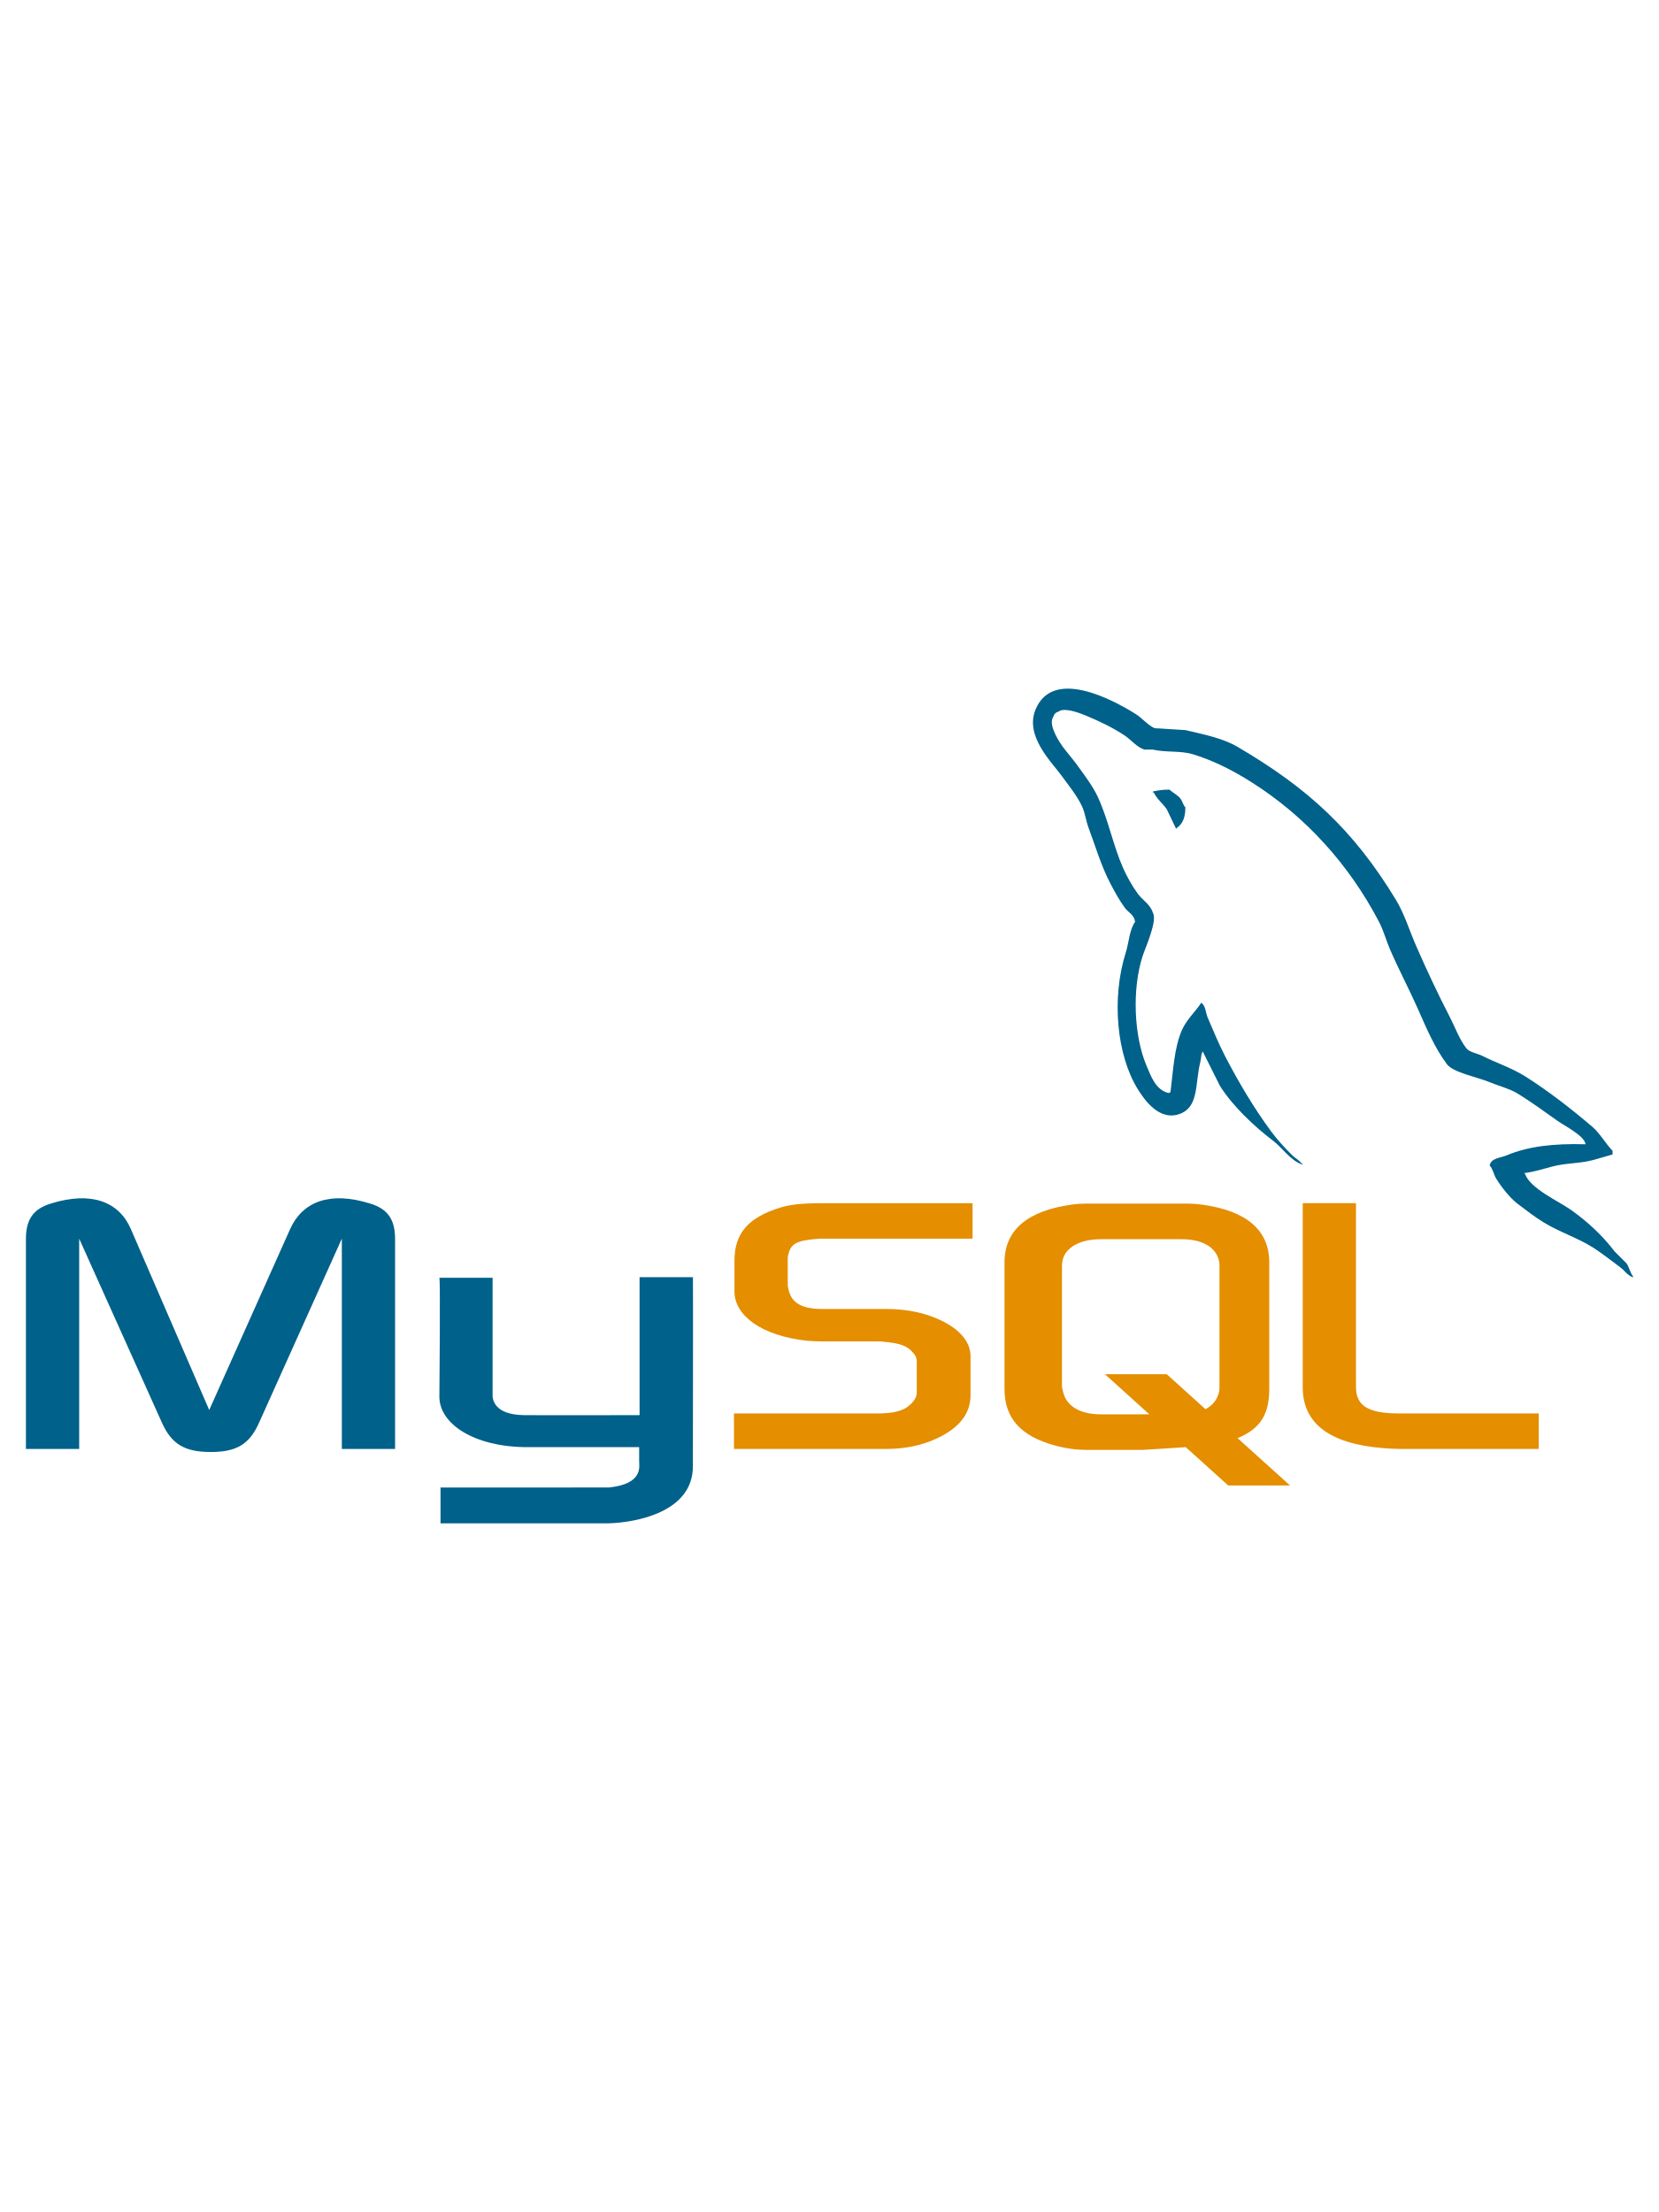
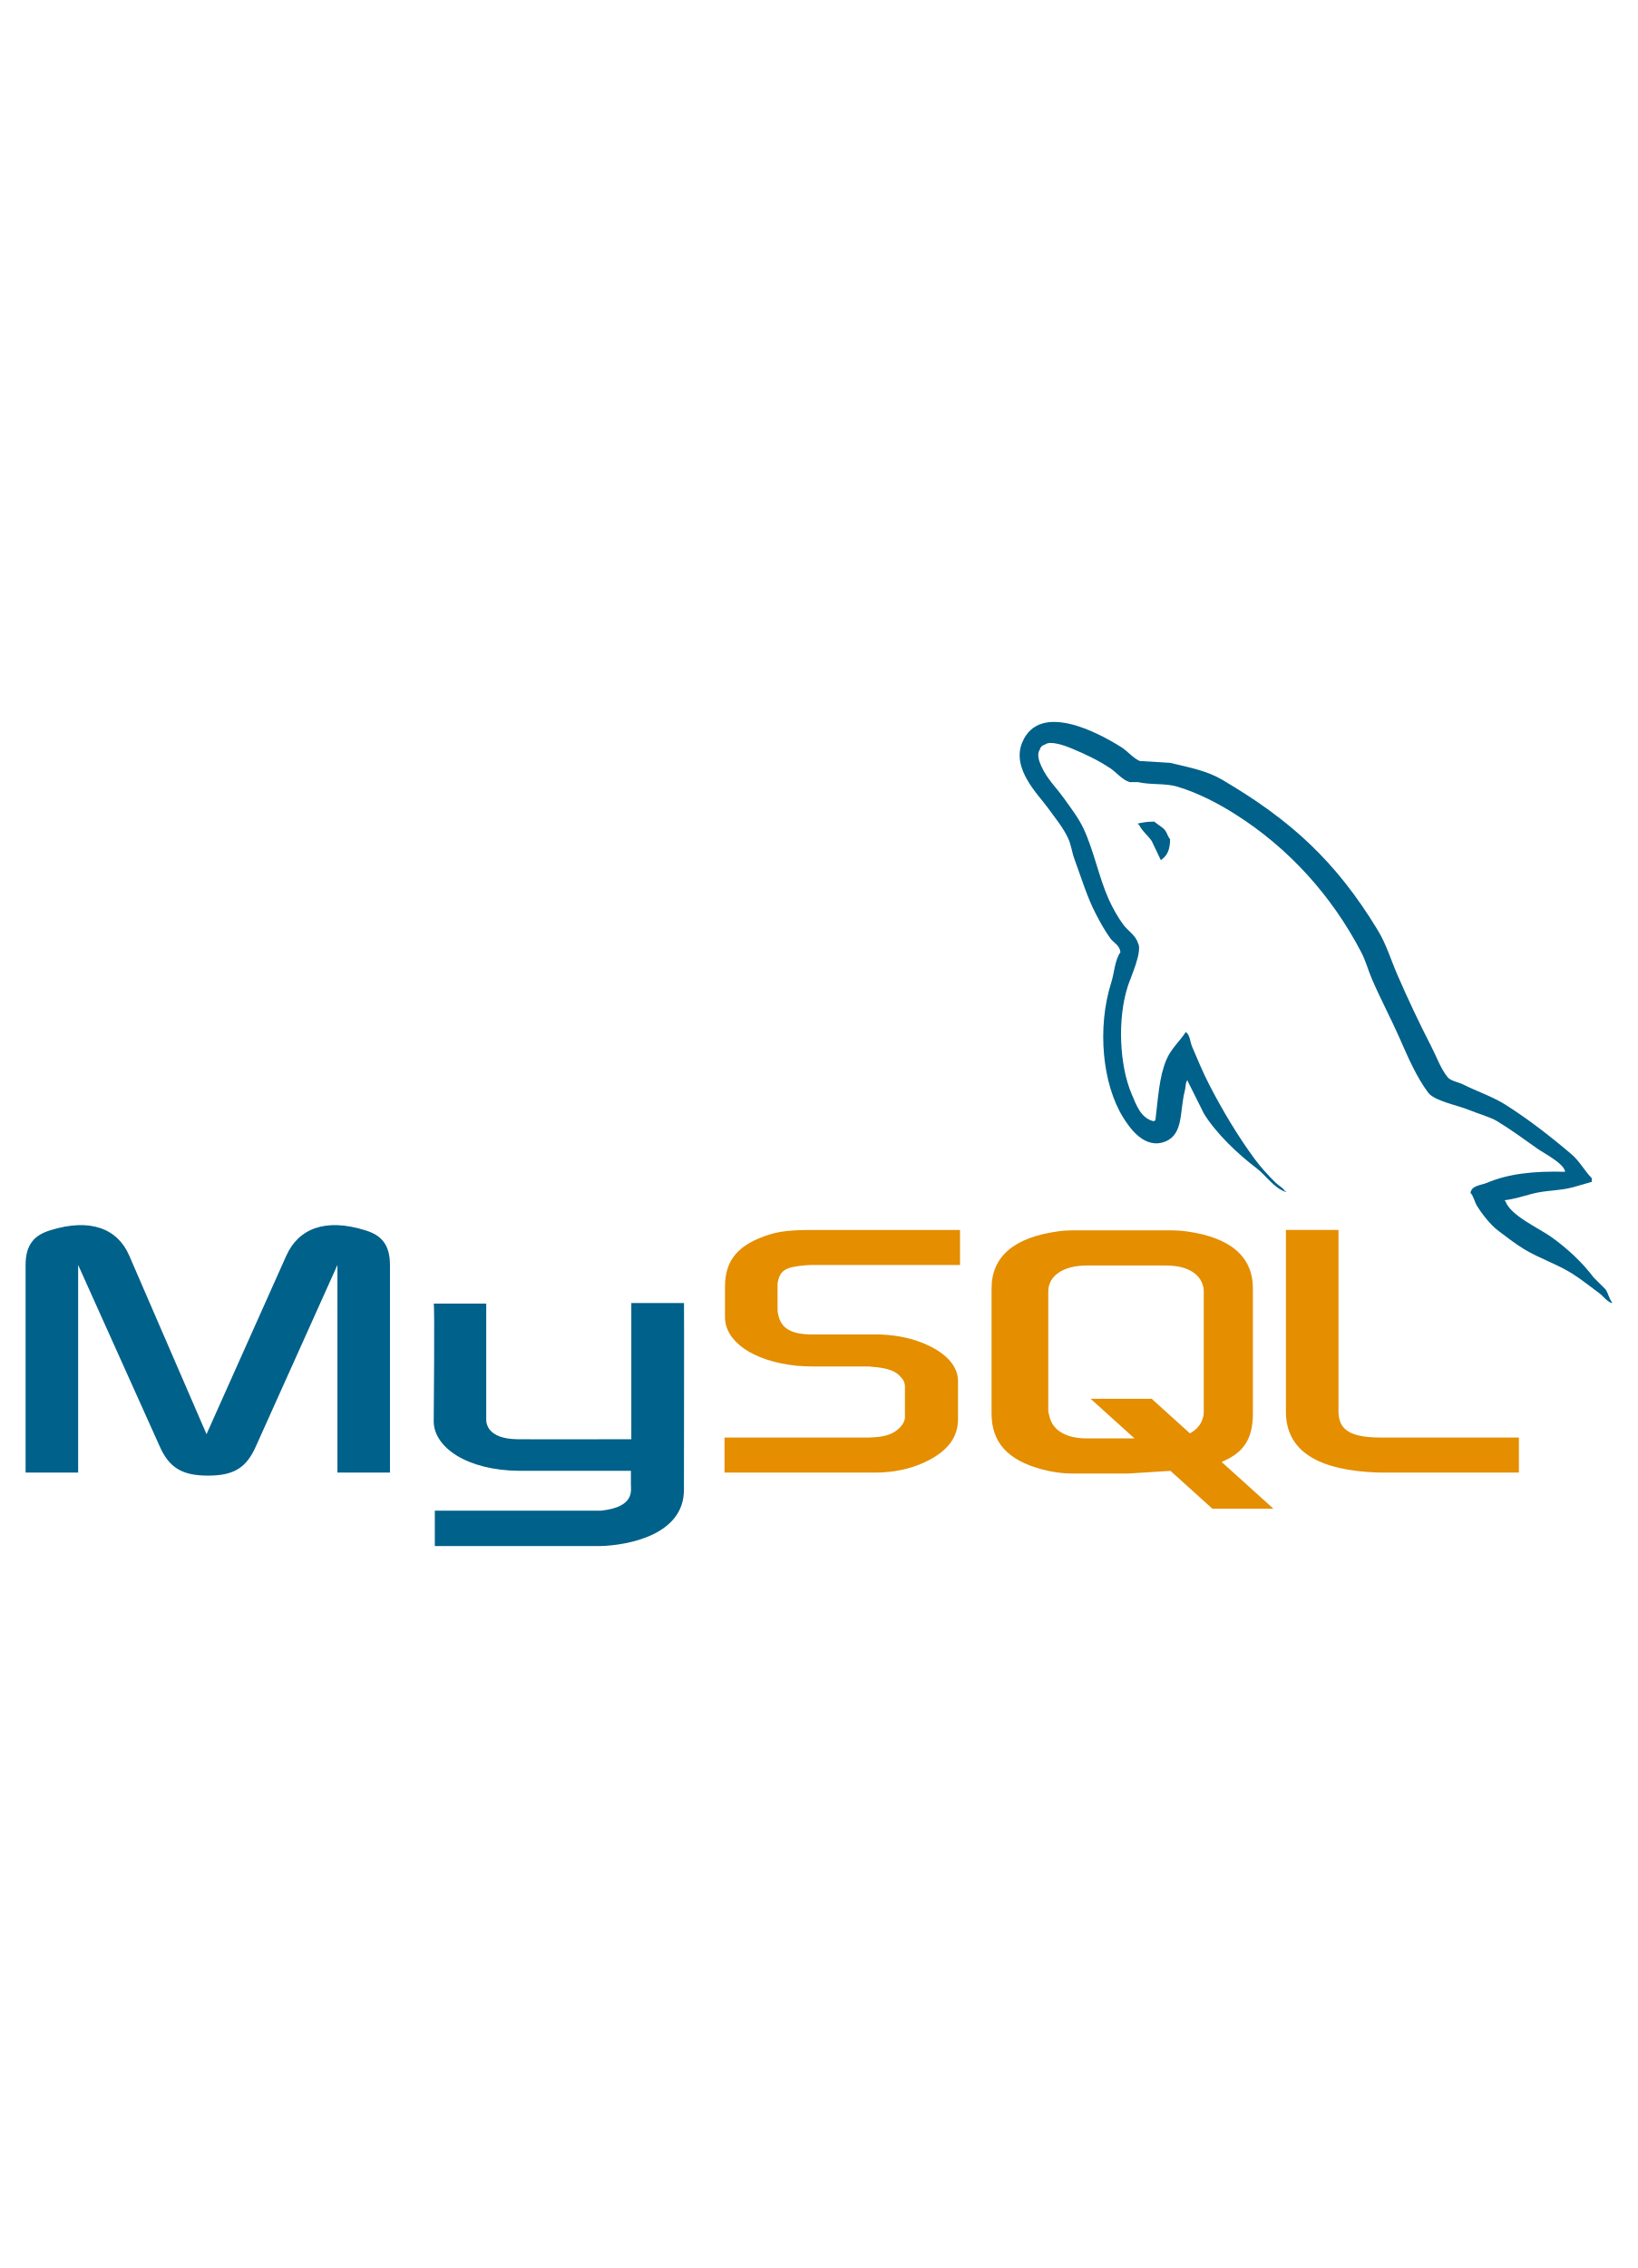
- <svg xmlns="http://www.w3.org/2000/svg" viewBox="0 0 128 128" width="75.0pt" height="100.0pt">
+ <svg xmlns="http://www.w3.org/2000/svg" viewBox="0 0 128 128" width="65.0pt" height="90.0pt">
  <path fill="#00618A" d="M2.001 90.458h4.108v-16.223l6.36 14.143c.75 1.712 1.777 2.317 3.792 2.317s3.003-.605 3.753-2.317l6.36-14.143v16.223h4.108v-16.196c0-1.58-.632-2.345-1.936-2.739-3.121-.974-5.215-.131-6.163 1.976l-6.241 13.958-6.043-13.959c-.909-2.106-3.042-2.949-6.163-1.976-1.304.395-1.936 1.159-1.936 2.739v16.197zM33.899 77.252h4.107v8.938c-.038.485.156 1.625 2.406 1.661 1.148.018 8.862 0 8.934 0v-10.643h4.117c.019 0-.004 14.514-.004 14.574.022 3.58-4.441 4.357-6.499 4.417h-12.972v-2.764c.022 0 12.963.003 12.995-.001 2.645-.279 2.332-1.593 2.331-2.035v-1.078h-8.731c-4.062-.037-6.65-1.81-6.683-3.85-.002-.187.089-9.129-.001-9.219z" />
  <path fill="#E48E00" d="M56.63 90.458h11.812c1.383 0 2.727-.289 3.793-.789 1.777-.816 2.646-1.922 2.646-3.372v-3.002c0-1.185-.987-2.292-2.923-3.028-1.027-.396-2.292-.605-3.517-.605h-4.978c-1.659 0-2.449-.5-2.646-1.606-.039-.132-.039-.237-.039-.369v-1.87c0-.105 0-.211.039-.342.197-.843.632-1.08 2.094-1.212l.395-.026h11.733v-2.738h-11.535c-1.659 0-2.528.105-3.318.342-2.449.764-3.517 1.975-3.517 4.082v2.396c0 1.844 2.095 3.424 5.61 3.793.396.025.79.053 1.185.053h4.267c.158 0 .316 0 .435.025 1.304.105 1.856.343 2.252.816.237.237.315.475.315.737v2.397c0 .289-.197.658-.592.974-.355.316-.948.527-1.738.58l-.435.026h-11.338v2.738zM100.511 85.692c0 2.817 2.094 4.397 6.32 4.714.395.026.79.052 1.185.052h10.706v-2.738h-10.784c-2.41 0-3.318-.606-3.318-2.055v-14.168h-4.108v14.195zM77.503 85.834v-9.765c0-2.48 1.742-3.985 5.186-4.46.356-.053.753-.079 1.108-.079h7.799c.396 0 .752.026 1.147.079 3.444.475 5.187 1.979 5.187 4.46v9.765c0 2.014-.74 3.09-2.445 3.792l4.048 3.653h-4.771l-3.274-2.956-3.296.209h-4.395c-.752 0-1.543-.105-2.414-.343-2.613-.712-3.88-2.085-3.88-4.355zm4.434-.237c0 .132.039.265.079.423.237 1.135 1.307 1.768 2.929 1.768h3.732l-3.428-3.095h4.771l2.989 2.7c.552-.295.914-.743 1.041-1.32.039-.132.039-.264.039-.396v-9.368c0-.105 0-.238-.039-.37-.238-1.056-1.307-1.662-2.89-1.662h-6.216c-1.82 0-3.008.792-3.008 2.032v9.288z" />
  <path fill="#00618A" d="M122.336 66.952c-2.525-.069-4.454.166-6.104.861-.469.198-1.216.203-1.292.79.257.271.297.674.502 1.006.394.637 1.059 1.491 1.652 1.938.647.489 1.315 1.013 2.011 1.437 1.235.754 2.615 1.184 3.806 1.938.701.446 1.397 1.006 2.082 1.509.339.247.565.634 1.006.789v-.071c-.231-.294-.291-.698-.503-1.006l-.934-.934c-.913-1.212-2.071-2.275-3.304-3.159-.982-.705-3.18-1.658-3.59-2.801l-.072-.071c.696-.079 1.512-.331 2.154-.503 1.08-.29 2.045-.215 3.16-.503l1.508-.432v-.286c-.563-.578-.966-1.344-1.58-1.867-1.607-1.369-3.363-2.737-5.17-3.879-1.002-.632-2.241-1.043-3.304-1.579-.356-.181-.984-.274-1.221-.575-.559-.711-.862-1.612-1.293-2.441-.9-1.735-1.786-3.631-2.585-5.458-.544-1.245-.9-2.473-1.579-3.59-3.261-5.361-6.771-8.597-12.208-11.777-1.157-.677-2.55-.943-4.021-1.292l-2.37-.144c-.481-.201-.983-.791-1.436-1.077-1.802-1.138-6.422-3.613-7.756-.358-.842 2.054 1.26 4.058 2.011 5.099.527.73 1.203 1.548 1.58 2.369.248.54.29 1.081.503 1.652.521 1.406.976 2.937 1.651 4.236.341.658.718 1.351 1.149 1.939.264.36.718.52.789 1.077-.443.62-.469 1.584-.718 2.369-1.122 3.539-.699 7.938.934 10.557.501.805 1.681 2.529 3.303 1.867 1.419-.578 1.103-2.369 1.509-3.95.092-.357.035-.621.215-.861v.072l1.293 2.585c.957 1.541 2.654 3.15 4.093 4.237.746.563 1.334 1.538 2.298 1.867v-.073h-.071c-.188-.291-.479-.411-.719-.646-.562-.551-1.187-1.235-1.651-1.867-1.309-1.776-2.465-3.721-3.519-5.745-.503-.966-.94-2.032-1.364-3.016-.164-.379-.162-.953-.502-1.148-.466.72-1.149 1.303-1.509 2.154-.574 1.36-.648 3.019-.861 4.739l-.144.071c-1.001-.241-1.352-1.271-1.724-2.154-.94-2.233-1.115-5.83-.287-8.401.214-.666 1.181-2.761.789-3.376-.187-.613-.804-.967-1.148-1.437-.427-.579-.854-1.341-1.149-2.011-.77-1.741-1.129-3.696-1.938-5.457-.388-.842-1.042-1.693-1.58-2.441-.595-.83-1.262-1.44-1.724-2.442-.164-.356-.387-.927-.144-1.293.077-.247.188-.35.432-.431.416-.321 1.576.107 2.01.287 1.152.479 2.113.934 3.089 1.58.468.311.941.911 1.508 1.077h.646c1.011.232 2.144.071 3.088.358 1.67.508 3.166 1.297 4.524 2.155 4.139 2.614 7.522 6.334 9.838 10.772.372.715.534 1.396.861 2.154.662 1.528 1.496 3.101 2.154 4.596.657 1.491 1.298 2.996 2.227 4.237.488.652 2.374 1.002 3.231 1.364.601.254 1.585.519 2.154.861 1.087.656 2.141 1.437 3.16 2.155.509.362 2.076 1.149 2.154 1.798zM90.237 39.593c-.526-.01-.899.058-1.293.144v.071h.072c.251.517.694.849 1.005 1.293l.719 1.508.071-.071c.445-.313.648-.814.646-1.58-.179-.188-.205-.423-.359-.646-.204-.3-.602-.468-.861-.719z" />
</svg>
